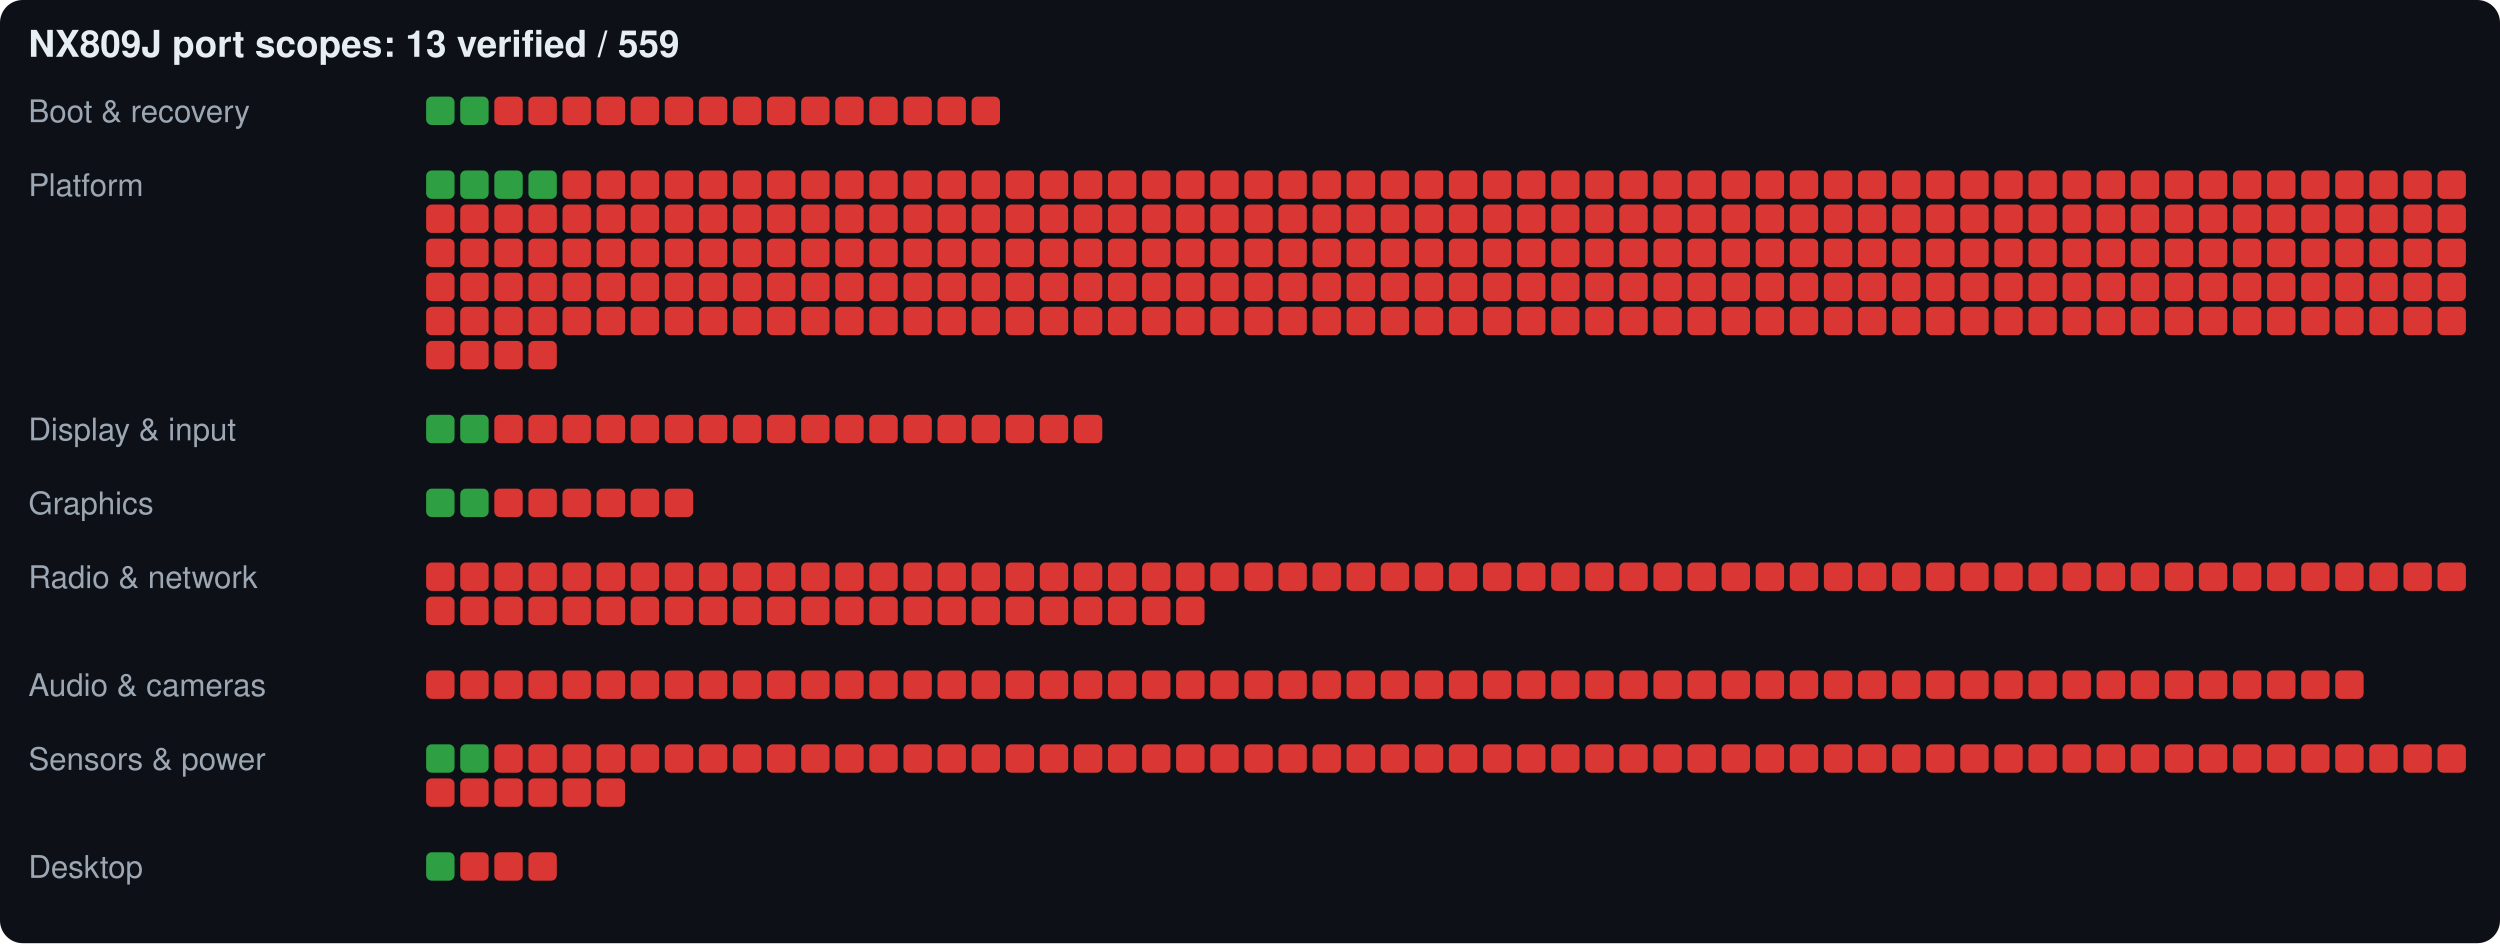
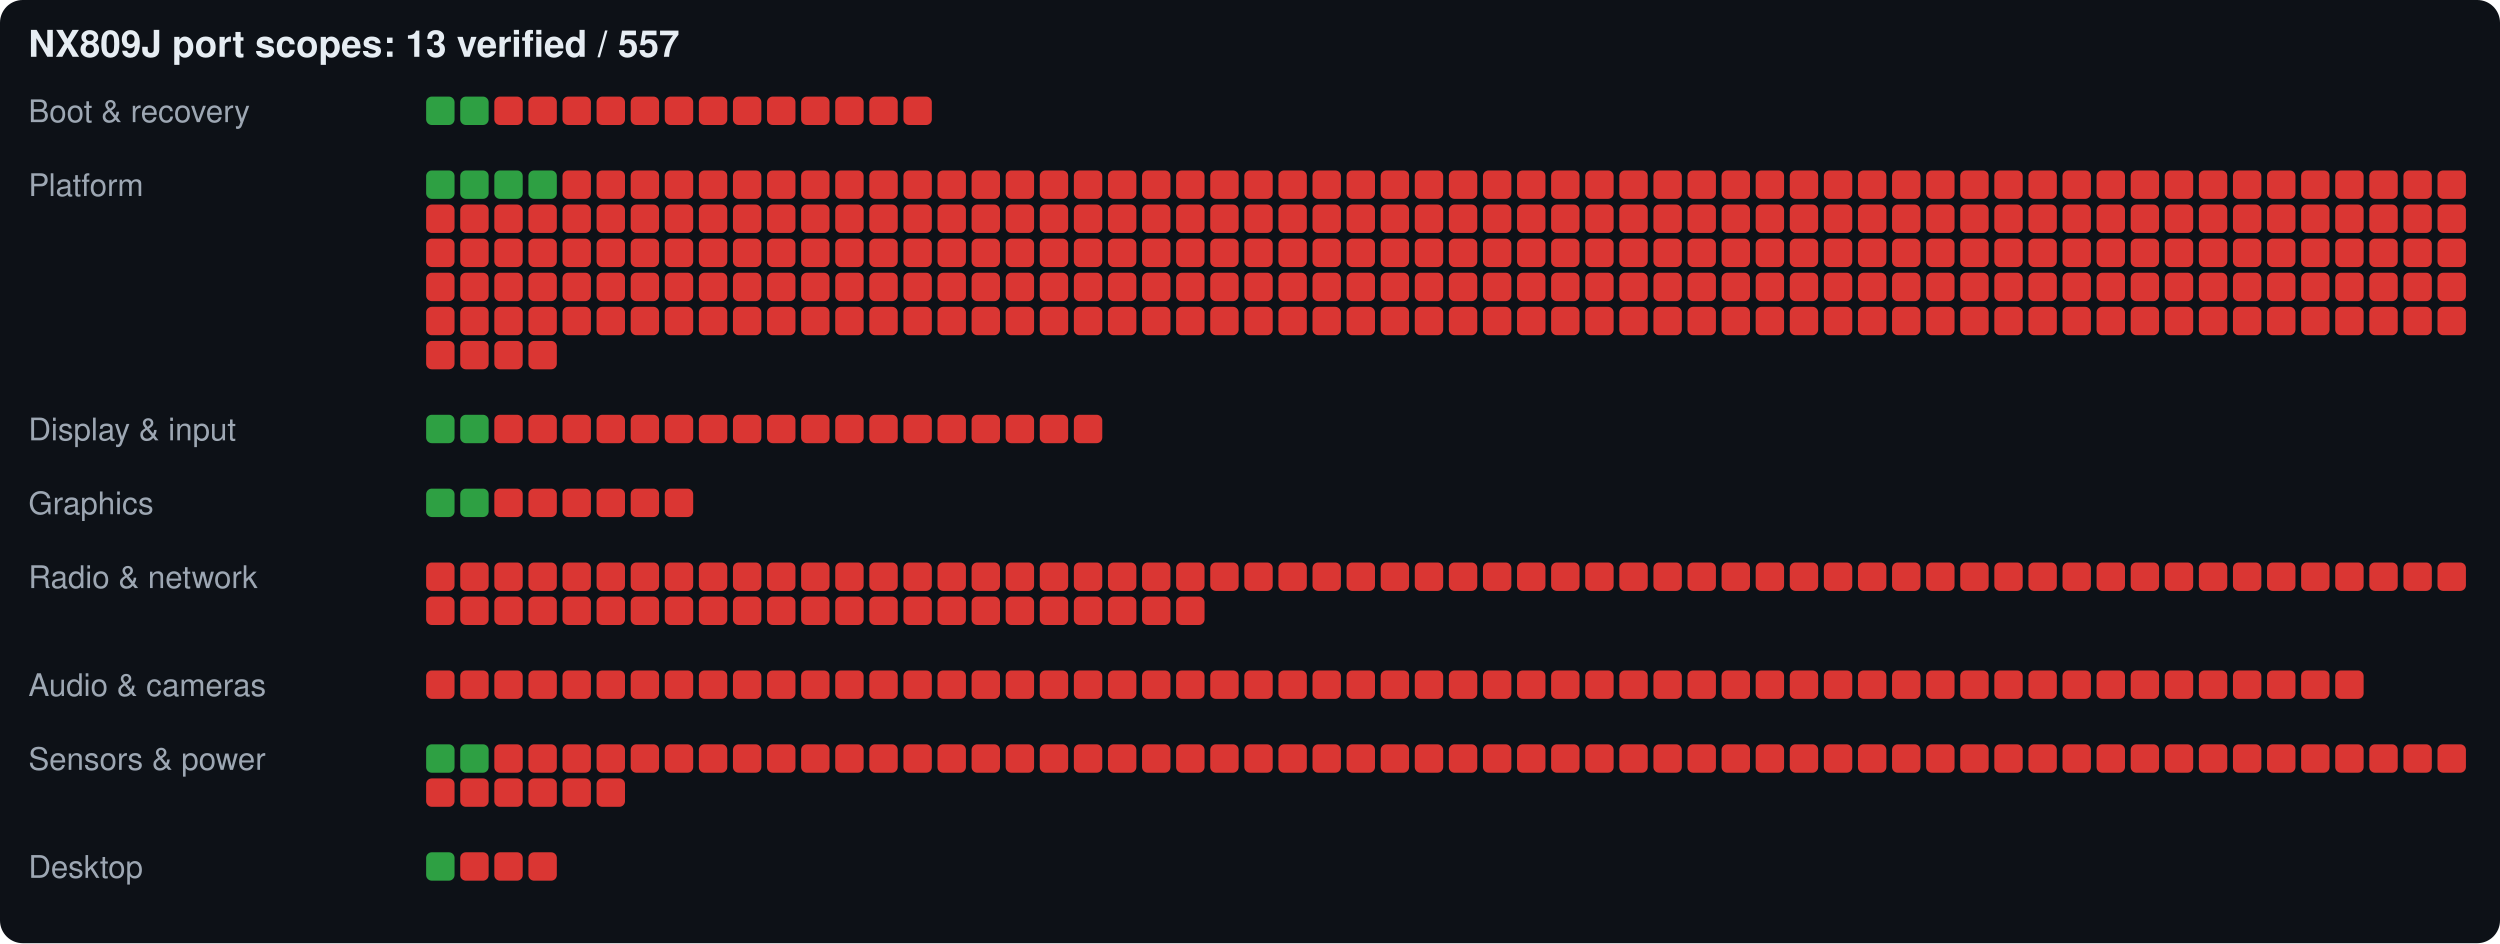
<svg xmlns="http://www.w3.org/2000/svg" width="880" height="332" viewBox="0 0 880 332" font-family="Segoe UI,Helvetica,Arial,sans-serif">
  <rect width="100%" height="100%" rx="8" fill="#0d1117" />
-   <text x="10" y="20" font-size="13" fill="#e6edf3" font-weight="600">NX809J port scopes: 13 verified / 559</text>
+   <text x="10" y="20" font-size="13" fill="#e6edf3" font-weight="600">NX809J port scopes: 13 verified / 557</text>
  <text x="10" y="43" font-size="11" fill="#9da7b3">Boot &amp; recovery</text>
  <rect x="150" y="34" width="10" height="10" rx="2" fill="#2ea043" />
  <rect x="162" y="34" width="10" height="10" rx="2" fill="#2ea043" />
  <rect x="174" y="34" width="10" height="10" rx="2" fill="#da3633" />
  <rect x="186" y="34" width="10" height="10" rx="2" fill="#da3633" />
  <rect x="198" y="34" width="10" height="10" rx="2" fill="#da3633" />
  <rect x="210" y="34" width="10" height="10" rx="2" fill="#da3633" />
  <rect x="222" y="34" width="10" height="10" rx="2" fill="#da3633" />
  <rect x="234" y="34" width="10" height="10" rx="2" fill="#da3633" />
  <rect x="246" y="34" width="10" height="10" rx="2" fill="#da3633" />
  <rect x="258" y="34" width="10" height="10" rx="2" fill="#da3633" />
  <rect x="270" y="34" width="10" height="10" rx="2" fill="#da3633" />
  <rect x="282" y="34" width="10" height="10" rx="2" fill="#da3633" />
  <rect x="294" y="34" width="10" height="10" rx="2" fill="#da3633" />
  <rect x="306" y="34" width="10" height="10" rx="2" fill="#da3633" />
  <rect x="318" y="34" width="10" height="10" rx="2" fill="#da3633" />
-   <rect x="330" y="34" width="10" height="10" rx="2" fill="#da3633" />
-   <rect x="342" y="34" width="10" height="10" rx="2" fill="#da3633" />
  <text x="10" y="69" font-size="11" fill="#9da7b3">Platform</text>
  <rect x="150" y="60" width="10" height="10" rx="2" fill="#2ea043" />
  <rect x="162" y="60" width="10" height="10" rx="2" fill="#2ea043" />
  <rect x="174" y="60" width="10" height="10" rx="2" fill="#2ea043" />
  <rect x="186" y="60" width="10" height="10" rx="2" fill="#2ea043" />
  <rect x="198" y="60" width="10" height="10" rx="2" fill="#da3633" />
  <rect x="210" y="60" width="10" height="10" rx="2" fill="#da3633" />
  <rect x="222" y="60" width="10" height="10" rx="2" fill="#da3633" />
  <rect x="234" y="60" width="10" height="10" rx="2" fill="#da3633" />
  <rect x="246" y="60" width="10" height="10" rx="2" fill="#da3633" />
  <rect x="258" y="60" width="10" height="10" rx="2" fill="#da3633" />
  <rect x="270" y="60" width="10" height="10" rx="2" fill="#da3633" />
  <rect x="282" y="60" width="10" height="10" rx="2" fill="#da3633" />
  <rect x="294" y="60" width="10" height="10" rx="2" fill="#da3633" />
  <rect x="306" y="60" width="10" height="10" rx="2" fill="#da3633" />
  <rect x="318" y="60" width="10" height="10" rx="2" fill="#da3633" />
  <rect x="330" y="60" width="10" height="10" rx="2" fill="#da3633" />
  <rect x="342" y="60" width="10" height="10" rx="2" fill="#da3633" />
  <rect x="354" y="60" width="10" height="10" rx="2" fill="#da3633" />
  <rect x="366" y="60" width="10" height="10" rx="2" fill="#da3633" />
  <rect x="378" y="60" width="10" height="10" rx="2" fill="#da3633" />
  <rect x="390" y="60" width="10" height="10" rx="2" fill="#da3633" />
  <rect x="402" y="60" width="10" height="10" rx="2" fill="#da3633" />
  <rect x="414" y="60" width="10" height="10" rx="2" fill="#da3633" />
  <rect x="426" y="60" width="10" height="10" rx="2" fill="#da3633" />
  <rect x="438" y="60" width="10" height="10" rx="2" fill="#da3633" />
  <rect x="450" y="60" width="10" height="10" rx="2" fill="#da3633" />
  <rect x="462" y="60" width="10" height="10" rx="2" fill="#da3633" />
  <rect x="474" y="60" width="10" height="10" rx="2" fill="#da3633" />
  <rect x="486" y="60" width="10" height="10" rx="2" fill="#da3633" />
  <rect x="498" y="60" width="10" height="10" rx="2" fill="#da3633" />
  <rect x="510" y="60" width="10" height="10" rx="2" fill="#da3633" />
  <rect x="522" y="60" width="10" height="10" rx="2" fill="#da3633" />
  <rect x="534" y="60" width="10" height="10" rx="2" fill="#da3633" />
  <rect x="546" y="60" width="10" height="10" rx="2" fill="#da3633" />
  <rect x="558" y="60" width="10" height="10" rx="2" fill="#da3633" />
  <rect x="570" y="60" width="10" height="10" rx="2" fill="#da3633" />
  <rect x="582" y="60" width="10" height="10" rx="2" fill="#da3633" />
  <rect x="594" y="60" width="10" height="10" rx="2" fill="#da3633" />
  <rect x="606" y="60" width="10" height="10" rx="2" fill="#da3633" />
  <rect x="618" y="60" width="10" height="10" rx="2" fill="#da3633" />
  <rect x="630" y="60" width="10" height="10" rx="2" fill="#da3633" />
  <rect x="642" y="60" width="10" height="10" rx="2" fill="#da3633" />
  <rect x="654" y="60" width="10" height="10" rx="2" fill="#da3633" />
  <rect x="666" y="60" width="10" height="10" rx="2" fill="#da3633" />
  <rect x="678" y="60" width="10" height="10" rx="2" fill="#da3633" />
  <rect x="690" y="60" width="10" height="10" rx="2" fill="#da3633" />
  <rect x="702" y="60" width="10" height="10" rx="2" fill="#da3633" />
  <rect x="714" y="60" width="10" height="10" rx="2" fill="#da3633" />
  <rect x="726" y="60" width="10" height="10" rx="2" fill="#da3633" />
  <rect x="738" y="60" width="10" height="10" rx="2" fill="#da3633" />
  <rect x="750" y="60" width="10" height="10" rx="2" fill="#da3633" />
  <rect x="762" y="60" width="10" height="10" rx="2" fill="#da3633" />
  <rect x="774" y="60" width="10" height="10" rx="2" fill="#da3633" />
  <rect x="786" y="60" width="10" height="10" rx="2" fill="#da3633" />
  <rect x="798" y="60" width="10" height="10" rx="2" fill="#da3633" />
  <rect x="810" y="60" width="10" height="10" rx="2" fill="#da3633" />
  <rect x="822" y="60" width="10" height="10" rx="2" fill="#da3633" />
  <rect x="834" y="60" width="10" height="10" rx="2" fill="#da3633" />
  <rect x="846" y="60" width="10" height="10" rx="2" fill="#da3633" />
  <rect x="858" y="60" width="10" height="10" rx="2" fill="#da3633" />
  <rect x="150" y="72" width="10" height="10" rx="2" fill="#da3633" />
  <rect x="162" y="72" width="10" height="10" rx="2" fill="#da3633" />
  <rect x="174" y="72" width="10" height="10" rx="2" fill="#da3633" />
  <rect x="186" y="72" width="10" height="10" rx="2" fill="#da3633" />
  <rect x="198" y="72" width="10" height="10" rx="2" fill="#da3633" />
  <rect x="210" y="72" width="10" height="10" rx="2" fill="#da3633" />
  <rect x="222" y="72" width="10" height="10" rx="2" fill="#da3633" />
  <rect x="234" y="72" width="10" height="10" rx="2" fill="#da3633" />
  <rect x="246" y="72" width="10" height="10" rx="2" fill="#da3633" />
  <rect x="258" y="72" width="10" height="10" rx="2" fill="#da3633" />
  <rect x="270" y="72" width="10" height="10" rx="2" fill="#da3633" />
  <rect x="282" y="72" width="10" height="10" rx="2" fill="#da3633" />
  <rect x="294" y="72" width="10" height="10" rx="2" fill="#da3633" />
  <rect x="306" y="72" width="10" height="10" rx="2" fill="#da3633" />
  <rect x="318" y="72" width="10" height="10" rx="2" fill="#da3633" />
  <rect x="330" y="72" width="10" height="10" rx="2" fill="#da3633" />
  <rect x="342" y="72" width="10" height="10" rx="2" fill="#da3633" />
  <rect x="354" y="72" width="10" height="10" rx="2" fill="#da3633" />
  <rect x="366" y="72" width="10" height="10" rx="2" fill="#da3633" />
  <rect x="378" y="72" width="10" height="10" rx="2" fill="#da3633" />
  <rect x="390" y="72" width="10" height="10" rx="2" fill="#da3633" />
  <rect x="402" y="72" width="10" height="10" rx="2" fill="#da3633" />
  <rect x="414" y="72" width="10" height="10" rx="2" fill="#da3633" />
  <rect x="426" y="72" width="10" height="10" rx="2" fill="#da3633" />
  <rect x="438" y="72" width="10" height="10" rx="2" fill="#da3633" />
  <rect x="450" y="72" width="10" height="10" rx="2" fill="#da3633" />
  <rect x="462" y="72" width="10" height="10" rx="2" fill="#da3633" />
  <rect x="474" y="72" width="10" height="10" rx="2" fill="#da3633" />
  <rect x="486" y="72" width="10" height="10" rx="2" fill="#da3633" />
  <rect x="498" y="72" width="10" height="10" rx="2" fill="#da3633" />
  <rect x="510" y="72" width="10" height="10" rx="2" fill="#da3633" />
  <rect x="522" y="72" width="10" height="10" rx="2" fill="#da3633" />
  <rect x="534" y="72" width="10" height="10" rx="2" fill="#da3633" />
  <rect x="546" y="72" width="10" height="10" rx="2" fill="#da3633" />
  <rect x="558" y="72" width="10" height="10" rx="2" fill="#da3633" />
  <rect x="570" y="72" width="10" height="10" rx="2" fill="#da3633" />
  <rect x="582" y="72" width="10" height="10" rx="2" fill="#da3633" />
  <rect x="594" y="72" width="10" height="10" rx="2" fill="#da3633" />
  <rect x="606" y="72" width="10" height="10" rx="2" fill="#da3633" />
  <rect x="618" y="72" width="10" height="10" rx="2" fill="#da3633" />
  <rect x="630" y="72" width="10" height="10" rx="2" fill="#da3633" />
  <rect x="642" y="72" width="10" height="10" rx="2" fill="#da3633" />
  <rect x="654" y="72" width="10" height="10" rx="2" fill="#da3633" />
  <rect x="666" y="72" width="10" height="10" rx="2" fill="#da3633" />
  <rect x="678" y="72" width="10" height="10" rx="2" fill="#da3633" />
  <rect x="690" y="72" width="10" height="10" rx="2" fill="#da3633" />
  <rect x="702" y="72" width="10" height="10" rx="2" fill="#da3633" />
  <rect x="714" y="72" width="10" height="10" rx="2" fill="#da3633" />
  <rect x="726" y="72" width="10" height="10" rx="2" fill="#da3633" />
  <rect x="738" y="72" width="10" height="10" rx="2" fill="#da3633" />
  <rect x="750" y="72" width="10" height="10" rx="2" fill="#da3633" />
  <rect x="762" y="72" width="10" height="10" rx="2" fill="#da3633" />
  <rect x="774" y="72" width="10" height="10" rx="2" fill="#da3633" />
  <rect x="786" y="72" width="10" height="10" rx="2" fill="#da3633" />
  <rect x="798" y="72" width="10" height="10" rx="2" fill="#da3633" />
  <rect x="810" y="72" width="10" height="10" rx="2" fill="#da3633" />
  <rect x="822" y="72" width="10" height="10" rx="2" fill="#da3633" />
  <rect x="834" y="72" width="10" height="10" rx="2" fill="#da3633" />
  <rect x="846" y="72" width="10" height="10" rx="2" fill="#da3633" />
  <rect x="858" y="72" width="10" height="10" rx="2" fill="#da3633" />
  <rect x="150" y="84" width="10" height="10" rx="2" fill="#da3633" />
  <rect x="162" y="84" width="10" height="10" rx="2" fill="#da3633" />
  <rect x="174" y="84" width="10" height="10" rx="2" fill="#da3633" />
  <rect x="186" y="84" width="10" height="10" rx="2" fill="#da3633" />
  <rect x="198" y="84" width="10" height="10" rx="2" fill="#da3633" />
  <rect x="210" y="84" width="10" height="10" rx="2" fill="#da3633" />
  <rect x="222" y="84" width="10" height="10" rx="2" fill="#da3633" />
  <rect x="234" y="84" width="10" height="10" rx="2" fill="#da3633" />
  <rect x="246" y="84" width="10" height="10" rx="2" fill="#da3633" />
  <rect x="258" y="84" width="10" height="10" rx="2" fill="#da3633" />
  <rect x="270" y="84" width="10" height="10" rx="2" fill="#da3633" />
  <rect x="282" y="84" width="10" height="10" rx="2" fill="#da3633" />
  <rect x="294" y="84" width="10" height="10" rx="2" fill="#da3633" />
  <rect x="306" y="84" width="10" height="10" rx="2" fill="#da3633" />
  <rect x="318" y="84" width="10" height="10" rx="2" fill="#da3633" />
  <rect x="330" y="84" width="10" height="10" rx="2" fill="#da3633" />
  <rect x="342" y="84" width="10" height="10" rx="2" fill="#da3633" />
  <rect x="354" y="84" width="10" height="10" rx="2" fill="#da3633" />
  <rect x="366" y="84" width="10" height="10" rx="2" fill="#da3633" />
  <rect x="378" y="84" width="10" height="10" rx="2" fill="#da3633" />
  <rect x="390" y="84" width="10" height="10" rx="2" fill="#da3633" />
  <rect x="402" y="84" width="10" height="10" rx="2" fill="#da3633" />
  <rect x="414" y="84" width="10" height="10" rx="2" fill="#da3633" />
  <rect x="426" y="84" width="10" height="10" rx="2" fill="#da3633" />
  <rect x="438" y="84" width="10" height="10" rx="2" fill="#da3633" />
  <rect x="450" y="84" width="10" height="10" rx="2" fill="#da3633" />
  <rect x="462" y="84" width="10" height="10" rx="2" fill="#da3633" />
  <rect x="474" y="84" width="10" height="10" rx="2" fill="#da3633" />
  <rect x="486" y="84" width="10" height="10" rx="2" fill="#da3633" />
  <rect x="498" y="84" width="10" height="10" rx="2" fill="#da3633" />
  <rect x="510" y="84" width="10" height="10" rx="2" fill="#da3633" />
  <rect x="522" y="84" width="10" height="10" rx="2" fill="#da3633" />
  <rect x="534" y="84" width="10" height="10" rx="2" fill="#da3633" />
  <rect x="546" y="84" width="10" height="10" rx="2" fill="#da3633" />
  <rect x="558" y="84" width="10" height="10" rx="2" fill="#da3633" />
  <rect x="570" y="84" width="10" height="10" rx="2" fill="#da3633" />
  <rect x="582" y="84" width="10" height="10" rx="2" fill="#da3633" />
  <rect x="594" y="84" width="10" height="10" rx="2" fill="#da3633" />
  <rect x="606" y="84" width="10" height="10" rx="2" fill="#da3633" />
  <rect x="618" y="84" width="10" height="10" rx="2" fill="#da3633" />
  <rect x="630" y="84" width="10" height="10" rx="2" fill="#da3633" />
  <rect x="642" y="84" width="10" height="10" rx="2" fill="#da3633" />
  <rect x="654" y="84" width="10" height="10" rx="2" fill="#da3633" />
  <rect x="666" y="84" width="10" height="10" rx="2" fill="#da3633" />
  <rect x="678" y="84" width="10" height="10" rx="2" fill="#da3633" />
  <rect x="690" y="84" width="10" height="10" rx="2" fill="#da3633" />
  <rect x="702" y="84" width="10" height="10" rx="2" fill="#da3633" />
  <rect x="714" y="84" width="10" height="10" rx="2" fill="#da3633" />
  <rect x="726" y="84" width="10" height="10" rx="2" fill="#da3633" />
  <rect x="738" y="84" width="10" height="10" rx="2" fill="#da3633" />
  <rect x="750" y="84" width="10" height="10" rx="2" fill="#da3633" />
  <rect x="762" y="84" width="10" height="10" rx="2" fill="#da3633" />
  <rect x="774" y="84" width="10" height="10" rx="2" fill="#da3633" />
  <rect x="786" y="84" width="10" height="10" rx="2" fill="#da3633" />
  <rect x="798" y="84" width="10" height="10" rx="2" fill="#da3633" />
  <rect x="810" y="84" width="10" height="10" rx="2" fill="#da3633" />
  <rect x="822" y="84" width="10" height="10" rx="2" fill="#da3633" />
  <rect x="834" y="84" width="10" height="10" rx="2" fill="#da3633" />
  <rect x="846" y="84" width="10" height="10" rx="2" fill="#da3633" />
  <rect x="858" y="84" width="10" height="10" rx="2" fill="#da3633" />
  <rect x="150" y="96" width="10" height="10" rx="2" fill="#da3633" />
  <rect x="162" y="96" width="10" height="10" rx="2" fill="#da3633" />
  <rect x="174" y="96" width="10" height="10" rx="2" fill="#da3633" />
  <rect x="186" y="96" width="10" height="10" rx="2" fill="#da3633" />
  <rect x="198" y="96" width="10" height="10" rx="2" fill="#da3633" />
  <rect x="210" y="96" width="10" height="10" rx="2" fill="#da3633" />
  <rect x="222" y="96" width="10" height="10" rx="2" fill="#da3633" />
  <rect x="234" y="96" width="10" height="10" rx="2" fill="#da3633" />
  <rect x="246" y="96" width="10" height="10" rx="2" fill="#da3633" />
  <rect x="258" y="96" width="10" height="10" rx="2" fill="#da3633" />
  <rect x="270" y="96" width="10" height="10" rx="2" fill="#da3633" />
  <rect x="282" y="96" width="10" height="10" rx="2" fill="#da3633" />
  <rect x="294" y="96" width="10" height="10" rx="2" fill="#da3633" />
  <rect x="306" y="96" width="10" height="10" rx="2" fill="#da3633" />
  <rect x="318" y="96" width="10" height="10" rx="2" fill="#da3633" />
  <rect x="330" y="96" width="10" height="10" rx="2" fill="#da3633" />
  <rect x="342" y="96" width="10" height="10" rx="2" fill="#da3633" />
  <rect x="354" y="96" width="10" height="10" rx="2" fill="#da3633" />
  <rect x="366" y="96" width="10" height="10" rx="2" fill="#da3633" />
  <rect x="378" y="96" width="10" height="10" rx="2" fill="#da3633" />
  <rect x="390" y="96" width="10" height="10" rx="2" fill="#da3633" />
  <rect x="402" y="96" width="10" height="10" rx="2" fill="#da3633" />
  <rect x="414" y="96" width="10" height="10" rx="2" fill="#da3633" />
  <rect x="426" y="96" width="10" height="10" rx="2" fill="#da3633" />
  <rect x="438" y="96" width="10" height="10" rx="2" fill="#da3633" />
  <rect x="450" y="96" width="10" height="10" rx="2" fill="#da3633" />
  <rect x="462" y="96" width="10" height="10" rx="2" fill="#da3633" />
  <rect x="474" y="96" width="10" height="10" rx="2" fill="#da3633" />
  <rect x="486" y="96" width="10" height="10" rx="2" fill="#da3633" />
  <rect x="498" y="96" width="10" height="10" rx="2" fill="#da3633" />
  <rect x="510" y="96" width="10" height="10" rx="2" fill="#da3633" />
  <rect x="522" y="96" width="10" height="10" rx="2" fill="#da3633" />
  <rect x="534" y="96" width="10" height="10" rx="2" fill="#da3633" />
  <rect x="546" y="96" width="10" height="10" rx="2" fill="#da3633" />
  <rect x="558" y="96" width="10" height="10" rx="2" fill="#da3633" />
  <rect x="570" y="96" width="10" height="10" rx="2" fill="#da3633" />
  <rect x="582" y="96" width="10" height="10" rx="2" fill="#da3633" />
  <rect x="594" y="96" width="10" height="10" rx="2" fill="#da3633" />
  <rect x="606" y="96" width="10" height="10" rx="2" fill="#da3633" />
  <rect x="618" y="96" width="10" height="10" rx="2" fill="#da3633" />
  <rect x="630" y="96" width="10" height="10" rx="2" fill="#da3633" />
  <rect x="642" y="96" width="10" height="10" rx="2" fill="#da3633" />
  <rect x="654" y="96" width="10" height="10" rx="2" fill="#da3633" />
  <rect x="666" y="96" width="10" height="10" rx="2" fill="#da3633" />
  <rect x="678" y="96" width="10" height="10" rx="2" fill="#da3633" />
  <rect x="690" y="96" width="10" height="10" rx="2" fill="#da3633" />
  <rect x="702" y="96" width="10" height="10" rx="2" fill="#da3633" />
  <rect x="714" y="96" width="10" height="10" rx="2" fill="#da3633" />
  <rect x="726" y="96" width="10" height="10" rx="2" fill="#da3633" />
  <rect x="738" y="96" width="10" height="10" rx="2" fill="#da3633" />
  <rect x="750" y="96" width="10" height="10" rx="2" fill="#da3633" />
  <rect x="762" y="96" width="10" height="10" rx="2" fill="#da3633" />
  <rect x="774" y="96" width="10" height="10" rx="2" fill="#da3633" />
  <rect x="786" y="96" width="10" height="10" rx="2" fill="#da3633" />
  <rect x="798" y="96" width="10" height="10" rx="2" fill="#da3633" />
  <rect x="810" y="96" width="10" height="10" rx="2" fill="#da3633" />
  <rect x="822" y="96" width="10" height="10" rx="2" fill="#da3633" />
  <rect x="834" y="96" width="10" height="10" rx="2" fill="#da3633" />
  <rect x="846" y="96" width="10" height="10" rx="2" fill="#da3633" />
  <rect x="858" y="96" width="10" height="10" rx="2" fill="#da3633" />
  <rect x="150" y="108" width="10" height="10" rx="2" fill="#da3633" />
  <rect x="162" y="108" width="10" height="10" rx="2" fill="#da3633" />
  <rect x="174" y="108" width="10" height="10" rx="2" fill="#da3633" />
  <rect x="186" y="108" width="10" height="10" rx="2" fill="#da3633" />
  <rect x="198" y="108" width="10" height="10" rx="2" fill="#da3633" />
  <rect x="210" y="108" width="10" height="10" rx="2" fill="#da3633" />
  <rect x="222" y="108" width="10" height="10" rx="2" fill="#da3633" />
  <rect x="234" y="108" width="10" height="10" rx="2" fill="#da3633" />
  <rect x="246" y="108" width="10" height="10" rx="2" fill="#da3633" />
  <rect x="258" y="108" width="10" height="10" rx="2" fill="#da3633" />
  <rect x="270" y="108" width="10" height="10" rx="2" fill="#da3633" />
  <rect x="282" y="108" width="10" height="10" rx="2" fill="#da3633" />
  <rect x="294" y="108" width="10" height="10" rx="2" fill="#da3633" />
  <rect x="306" y="108" width="10" height="10" rx="2" fill="#da3633" />
  <rect x="318" y="108" width="10" height="10" rx="2" fill="#da3633" />
  <rect x="330" y="108" width="10" height="10" rx="2" fill="#da3633" />
  <rect x="342" y="108" width="10" height="10" rx="2" fill="#da3633" />
  <rect x="354" y="108" width="10" height="10" rx="2" fill="#da3633" />
  <rect x="366" y="108" width="10" height="10" rx="2" fill="#da3633" />
  <rect x="378" y="108" width="10" height="10" rx="2" fill="#da3633" />
  <rect x="390" y="108" width="10" height="10" rx="2" fill="#da3633" />
  <rect x="402" y="108" width="10" height="10" rx="2" fill="#da3633" />
  <rect x="414" y="108" width="10" height="10" rx="2" fill="#da3633" />
  <rect x="426" y="108" width="10" height="10" rx="2" fill="#da3633" />
  <rect x="438" y="108" width="10" height="10" rx="2" fill="#da3633" />
  <rect x="450" y="108" width="10" height="10" rx="2" fill="#da3633" />
  <rect x="462" y="108" width="10" height="10" rx="2" fill="#da3633" />
  <rect x="474" y="108" width="10" height="10" rx="2" fill="#da3633" />
  <rect x="486" y="108" width="10" height="10" rx="2" fill="#da3633" />
  <rect x="498" y="108" width="10" height="10" rx="2" fill="#da3633" />
  <rect x="510" y="108" width="10" height="10" rx="2" fill="#da3633" />
  <rect x="522" y="108" width="10" height="10" rx="2" fill="#da3633" />
  <rect x="534" y="108" width="10" height="10" rx="2" fill="#da3633" />
  <rect x="546" y="108" width="10" height="10" rx="2" fill="#da3633" />
  <rect x="558" y="108" width="10" height="10" rx="2" fill="#da3633" />
  <rect x="570" y="108" width="10" height="10" rx="2" fill="#da3633" />
  <rect x="582" y="108" width="10" height="10" rx="2" fill="#da3633" />
  <rect x="594" y="108" width="10" height="10" rx="2" fill="#da3633" />
  <rect x="606" y="108" width="10" height="10" rx="2" fill="#da3633" />
  <rect x="618" y="108" width="10" height="10" rx="2" fill="#da3633" />
  <rect x="630" y="108" width="10" height="10" rx="2" fill="#da3633" />
  <rect x="642" y="108" width="10" height="10" rx="2" fill="#da3633" />
  <rect x="654" y="108" width="10" height="10" rx="2" fill="#da3633" />
  <rect x="666" y="108" width="10" height="10" rx="2" fill="#da3633" />
  <rect x="678" y="108" width="10" height="10" rx="2" fill="#da3633" />
  <rect x="690" y="108" width="10" height="10" rx="2" fill="#da3633" />
  <rect x="702" y="108" width="10" height="10" rx="2" fill="#da3633" />
  <rect x="714" y="108" width="10" height="10" rx="2" fill="#da3633" />
  <rect x="726" y="108" width="10" height="10" rx="2" fill="#da3633" />
  <rect x="738" y="108" width="10" height="10" rx="2" fill="#da3633" />
  <rect x="750" y="108" width="10" height="10" rx="2" fill="#da3633" />
  <rect x="762" y="108" width="10" height="10" rx="2" fill="#da3633" />
  <rect x="774" y="108" width="10" height="10" rx="2" fill="#da3633" />
  <rect x="786" y="108" width="10" height="10" rx="2" fill="#da3633" />
  <rect x="798" y="108" width="10" height="10" rx="2" fill="#da3633" />
  <rect x="810" y="108" width="10" height="10" rx="2" fill="#da3633" />
  <rect x="822" y="108" width="10" height="10" rx="2" fill="#da3633" />
  <rect x="834" y="108" width="10" height="10" rx="2" fill="#da3633" />
  <rect x="846" y="108" width="10" height="10" rx="2" fill="#da3633" />
  <rect x="858" y="108" width="10" height="10" rx="2" fill="#da3633" />
  <rect x="150" y="120" width="10" height="10" rx="2" fill="#da3633" />
  <rect x="162" y="120" width="10" height="10" rx="2" fill="#da3633" />
  <rect x="174" y="120" width="10" height="10" rx="2" fill="#da3633" />
  <rect x="186" y="120" width="10" height="10" rx="2" fill="#da3633" />
  <text x="10" y="155" font-size="11" fill="#9da7b3">Display &amp; input</text>
  <rect x="150" y="146" width="10" height="10" rx="2" fill="#2ea043" />
  <rect x="162" y="146" width="10" height="10" rx="2" fill="#2ea043" />
  <rect x="174" y="146" width="10" height="10" rx="2" fill="#da3633" />
  <rect x="186" y="146" width="10" height="10" rx="2" fill="#da3633" />
  <rect x="198" y="146" width="10" height="10" rx="2" fill="#da3633" />
  <rect x="210" y="146" width="10" height="10" rx="2" fill="#da3633" />
  <rect x="222" y="146" width="10" height="10" rx="2" fill="#da3633" />
  <rect x="234" y="146" width="10" height="10" rx="2" fill="#da3633" />
  <rect x="246" y="146" width="10" height="10" rx="2" fill="#da3633" />
  <rect x="258" y="146" width="10" height="10" rx="2" fill="#da3633" />
  <rect x="270" y="146" width="10" height="10" rx="2" fill="#da3633" />
  <rect x="282" y="146" width="10" height="10" rx="2" fill="#da3633" />
  <rect x="294" y="146" width="10" height="10" rx="2" fill="#da3633" />
  <rect x="306" y="146" width="10" height="10" rx="2" fill="#da3633" />
  <rect x="318" y="146" width="10" height="10" rx="2" fill="#da3633" />
  <rect x="330" y="146" width="10" height="10" rx="2" fill="#da3633" />
  <rect x="342" y="146" width="10" height="10" rx="2" fill="#da3633" />
  <rect x="354" y="146" width="10" height="10" rx="2" fill="#da3633" />
  <rect x="366" y="146" width="10" height="10" rx="2" fill="#da3633" />
  <rect x="378" y="146" width="10" height="10" rx="2" fill="#da3633" />
  <text x="10" y="181" font-size="11" fill="#9da7b3">Graphics</text>
  <rect x="150" y="172" width="10" height="10" rx="2" fill="#2ea043" />
  <rect x="162" y="172" width="10" height="10" rx="2" fill="#2ea043" />
  <rect x="174" y="172" width="10" height="10" rx="2" fill="#da3633" />
  <rect x="186" y="172" width="10" height="10" rx="2" fill="#da3633" />
  <rect x="198" y="172" width="10" height="10" rx="2" fill="#da3633" />
  <rect x="210" y="172" width="10" height="10" rx="2" fill="#da3633" />
  <rect x="222" y="172" width="10" height="10" rx="2" fill="#da3633" />
  <rect x="234" y="172" width="10" height="10" rx="2" fill="#da3633" />
  <text x="10" y="207" font-size="11" fill="#9da7b3">Radio &amp; network</text>
  <rect x="150" y="198" width="10" height="10" rx="2" fill="#da3633" />
  <rect x="162" y="198" width="10" height="10" rx="2" fill="#da3633" />
  <rect x="174" y="198" width="10" height="10" rx="2" fill="#da3633" />
  <rect x="186" y="198" width="10" height="10" rx="2" fill="#da3633" />
  <rect x="198" y="198" width="10" height="10" rx="2" fill="#da3633" />
  <rect x="210" y="198" width="10" height="10" rx="2" fill="#da3633" />
  <rect x="222" y="198" width="10" height="10" rx="2" fill="#da3633" />
  <rect x="234" y="198" width="10" height="10" rx="2" fill="#da3633" />
  <rect x="246" y="198" width="10" height="10" rx="2" fill="#da3633" />
  <rect x="258" y="198" width="10" height="10" rx="2" fill="#da3633" />
  <rect x="270" y="198" width="10" height="10" rx="2" fill="#da3633" />
  <rect x="282" y="198" width="10" height="10" rx="2" fill="#da3633" />
  <rect x="294" y="198" width="10" height="10" rx="2" fill="#da3633" />
  <rect x="306" y="198" width="10" height="10" rx="2" fill="#da3633" />
  <rect x="318" y="198" width="10" height="10" rx="2" fill="#da3633" />
  <rect x="330" y="198" width="10" height="10" rx="2" fill="#da3633" />
  <rect x="342" y="198" width="10" height="10" rx="2" fill="#da3633" />
  <rect x="354" y="198" width="10" height="10" rx="2" fill="#da3633" />
  <rect x="366" y="198" width="10" height="10" rx="2" fill="#da3633" />
  <rect x="378" y="198" width="10" height="10" rx="2" fill="#da3633" />
  <rect x="390" y="198" width="10" height="10" rx="2" fill="#da3633" />
  <rect x="402" y="198" width="10" height="10" rx="2" fill="#da3633" />
  <rect x="414" y="198" width="10" height="10" rx="2" fill="#da3633" />
  <rect x="426" y="198" width="10" height="10" rx="2" fill="#da3633" />
  <rect x="438" y="198" width="10" height="10" rx="2" fill="#da3633" />
  <rect x="450" y="198" width="10" height="10" rx="2" fill="#da3633" />
  <rect x="462" y="198" width="10" height="10" rx="2" fill="#da3633" />
  <rect x="474" y="198" width="10" height="10" rx="2" fill="#da3633" />
  <rect x="486" y="198" width="10" height="10" rx="2" fill="#da3633" />
  <rect x="498" y="198" width="10" height="10" rx="2" fill="#da3633" />
  <rect x="510" y="198" width="10" height="10" rx="2" fill="#da3633" />
  <rect x="522" y="198" width="10" height="10" rx="2" fill="#da3633" />
  <rect x="534" y="198" width="10" height="10" rx="2" fill="#da3633" />
  <rect x="546" y="198" width="10" height="10" rx="2" fill="#da3633" />
  <rect x="558" y="198" width="10" height="10" rx="2" fill="#da3633" />
  <rect x="570" y="198" width="10" height="10" rx="2" fill="#da3633" />
  <rect x="582" y="198" width="10" height="10" rx="2" fill="#da3633" />
  <rect x="594" y="198" width="10" height="10" rx="2" fill="#da3633" />
  <rect x="606" y="198" width="10" height="10" rx="2" fill="#da3633" />
  <rect x="618" y="198" width="10" height="10" rx="2" fill="#da3633" />
  <rect x="630" y="198" width="10" height="10" rx="2" fill="#da3633" />
  <rect x="642" y="198" width="10" height="10" rx="2" fill="#da3633" />
  <rect x="654" y="198" width="10" height="10" rx="2" fill="#da3633" />
  <rect x="666" y="198" width="10" height="10" rx="2" fill="#da3633" />
  <rect x="678" y="198" width="10" height="10" rx="2" fill="#da3633" />
  <rect x="690" y="198" width="10" height="10" rx="2" fill="#da3633" />
  <rect x="702" y="198" width="10" height="10" rx="2" fill="#da3633" />
  <rect x="714" y="198" width="10" height="10" rx="2" fill="#da3633" />
  <rect x="726" y="198" width="10" height="10" rx="2" fill="#da3633" />
  <rect x="738" y="198" width="10" height="10" rx="2" fill="#da3633" />
  <rect x="750" y="198" width="10" height="10" rx="2" fill="#da3633" />
  <rect x="762" y="198" width="10" height="10" rx="2" fill="#da3633" />
  <rect x="774" y="198" width="10" height="10" rx="2" fill="#da3633" />
  <rect x="786" y="198" width="10" height="10" rx="2" fill="#da3633" />
  <rect x="798" y="198" width="10" height="10" rx="2" fill="#da3633" />
  <rect x="810" y="198" width="10" height="10" rx="2" fill="#da3633" />
  <rect x="822" y="198" width="10" height="10" rx="2" fill="#da3633" />
  <rect x="834" y="198" width="10" height="10" rx="2" fill="#da3633" />
  <rect x="846" y="198" width="10" height="10" rx="2" fill="#da3633" />
  <rect x="858" y="198" width="10" height="10" rx="2" fill="#da3633" />
  <rect x="150" y="210" width="10" height="10" rx="2" fill="#da3633" />
  <rect x="162" y="210" width="10" height="10" rx="2" fill="#da3633" />
  <rect x="174" y="210" width="10" height="10" rx="2" fill="#da3633" />
  <rect x="186" y="210" width="10" height="10" rx="2" fill="#da3633" />
  <rect x="198" y="210" width="10" height="10" rx="2" fill="#da3633" />
  <rect x="210" y="210" width="10" height="10" rx="2" fill="#da3633" />
  <rect x="222" y="210" width="10" height="10" rx="2" fill="#da3633" />
  <rect x="234" y="210" width="10" height="10" rx="2" fill="#da3633" />
  <rect x="246" y="210" width="10" height="10" rx="2" fill="#da3633" />
  <rect x="258" y="210" width="10" height="10" rx="2" fill="#da3633" />
  <rect x="270" y="210" width="10" height="10" rx="2" fill="#da3633" />
  <rect x="282" y="210" width="10" height="10" rx="2" fill="#da3633" />
  <rect x="294" y="210" width="10" height="10" rx="2" fill="#da3633" />
  <rect x="306" y="210" width="10" height="10" rx="2" fill="#da3633" />
  <rect x="318" y="210" width="10" height="10" rx="2" fill="#da3633" />
  <rect x="330" y="210" width="10" height="10" rx="2" fill="#da3633" />
  <rect x="342" y="210" width="10" height="10" rx="2" fill="#da3633" />
  <rect x="354" y="210" width="10" height="10" rx="2" fill="#da3633" />
  <rect x="366" y="210" width="10" height="10" rx="2" fill="#da3633" />
  <rect x="378" y="210" width="10" height="10" rx="2" fill="#da3633" />
  <rect x="390" y="210" width="10" height="10" rx="2" fill="#da3633" />
  <rect x="402" y="210" width="10" height="10" rx="2" fill="#da3633" />
  <rect x="414" y="210" width="10" height="10" rx="2" fill="#da3633" />
  <text x="10" y="245" font-size="11" fill="#9da7b3">Audio &amp; cameras</text>
  <rect x="150" y="236" width="10" height="10" rx="2" fill="#da3633" />
  <rect x="162" y="236" width="10" height="10" rx="2" fill="#da3633" />
  <rect x="174" y="236" width="10" height="10" rx="2" fill="#da3633" />
  <rect x="186" y="236" width="10" height="10" rx="2" fill="#da3633" />
  <rect x="198" y="236" width="10" height="10" rx="2" fill="#da3633" />
  <rect x="210" y="236" width="10" height="10" rx="2" fill="#da3633" />
  <rect x="222" y="236" width="10" height="10" rx="2" fill="#da3633" />
  <rect x="234" y="236" width="10" height="10" rx="2" fill="#da3633" />
  <rect x="246" y="236" width="10" height="10" rx="2" fill="#da3633" />
  <rect x="258" y="236" width="10" height="10" rx="2" fill="#da3633" />
  <rect x="270" y="236" width="10" height="10" rx="2" fill="#da3633" />
  <rect x="282" y="236" width="10" height="10" rx="2" fill="#da3633" />
  <rect x="294" y="236" width="10" height="10" rx="2" fill="#da3633" />
  <rect x="306" y="236" width="10" height="10" rx="2" fill="#da3633" />
  <rect x="318" y="236" width="10" height="10" rx="2" fill="#da3633" />
  <rect x="330" y="236" width="10" height="10" rx="2" fill="#da3633" />
  <rect x="342" y="236" width="10" height="10" rx="2" fill="#da3633" />
  <rect x="354" y="236" width="10" height="10" rx="2" fill="#da3633" />
  <rect x="366" y="236" width="10" height="10" rx="2" fill="#da3633" />
  <rect x="378" y="236" width="10" height="10" rx="2" fill="#da3633" />
  <rect x="390" y="236" width="10" height="10" rx="2" fill="#da3633" />
  <rect x="402" y="236" width="10" height="10" rx="2" fill="#da3633" />
  <rect x="414" y="236" width="10" height="10" rx="2" fill="#da3633" />
  <rect x="426" y="236" width="10" height="10" rx="2" fill="#da3633" />
  <rect x="438" y="236" width="10" height="10" rx="2" fill="#da3633" />
  <rect x="450" y="236" width="10" height="10" rx="2" fill="#da3633" />
  <rect x="462" y="236" width="10" height="10" rx="2" fill="#da3633" />
  <rect x="474" y="236" width="10" height="10" rx="2" fill="#da3633" />
  <rect x="486" y="236" width="10" height="10" rx="2" fill="#da3633" />
  <rect x="498" y="236" width="10" height="10" rx="2" fill="#da3633" />
  <rect x="510" y="236" width="10" height="10" rx="2" fill="#da3633" />
  <rect x="522" y="236" width="10" height="10" rx="2" fill="#da3633" />
  <rect x="534" y="236" width="10" height="10" rx="2" fill="#da3633" />
  <rect x="546" y="236" width="10" height="10" rx="2" fill="#da3633" />
  <rect x="558" y="236" width="10" height="10" rx="2" fill="#da3633" />
  <rect x="570" y="236" width="10" height="10" rx="2" fill="#da3633" />
  <rect x="582" y="236" width="10" height="10" rx="2" fill="#da3633" />
  <rect x="594" y="236" width="10" height="10" rx="2" fill="#da3633" />
  <rect x="606" y="236" width="10" height="10" rx="2" fill="#da3633" />
  <rect x="618" y="236" width="10" height="10" rx="2" fill="#da3633" />
  <rect x="630" y="236" width="10" height="10" rx="2" fill="#da3633" />
  <rect x="642" y="236" width="10" height="10" rx="2" fill="#da3633" />
  <rect x="654" y="236" width="10" height="10" rx="2" fill="#da3633" />
  <rect x="666" y="236" width="10" height="10" rx="2" fill="#da3633" />
  <rect x="678" y="236" width="10" height="10" rx="2" fill="#da3633" />
  <rect x="690" y="236" width="10" height="10" rx="2" fill="#da3633" />
  <rect x="702" y="236" width="10" height="10" rx="2" fill="#da3633" />
  <rect x="714" y="236" width="10" height="10" rx="2" fill="#da3633" />
  <rect x="726" y="236" width="10" height="10" rx="2" fill="#da3633" />
  <rect x="738" y="236" width="10" height="10" rx="2" fill="#da3633" />
  <rect x="750" y="236" width="10" height="10" rx="2" fill="#da3633" />
  <rect x="762" y="236" width="10" height="10" rx="2" fill="#da3633" />
  <rect x="774" y="236" width="10" height="10" rx="2" fill="#da3633" />
  <rect x="786" y="236" width="10" height="10" rx="2" fill="#da3633" />
  <rect x="798" y="236" width="10" height="10" rx="2" fill="#da3633" />
  <rect x="810" y="236" width="10" height="10" rx="2" fill="#da3633" />
  <rect x="822" y="236" width="10" height="10" rx="2" fill="#da3633" />
  <text x="10" y="271" font-size="11" fill="#9da7b3">Sensors &amp; power</text>
  <rect x="150" y="262" width="10" height="10" rx="2" fill="#2ea043" />
  <rect x="162" y="262" width="10" height="10" rx="2" fill="#2ea043" />
  <rect x="174" y="262" width="10" height="10" rx="2" fill="#da3633" />
  <rect x="186" y="262" width="10" height="10" rx="2" fill="#da3633" />
  <rect x="198" y="262" width="10" height="10" rx="2" fill="#da3633" />
  <rect x="210" y="262" width="10" height="10" rx="2" fill="#da3633" />
  <rect x="222" y="262" width="10" height="10" rx="2" fill="#da3633" />
  <rect x="234" y="262" width="10" height="10" rx="2" fill="#da3633" />
  <rect x="246" y="262" width="10" height="10" rx="2" fill="#da3633" />
  <rect x="258" y="262" width="10" height="10" rx="2" fill="#da3633" />
  <rect x="270" y="262" width="10" height="10" rx="2" fill="#da3633" />
  <rect x="282" y="262" width="10" height="10" rx="2" fill="#da3633" />
  <rect x="294" y="262" width="10" height="10" rx="2" fill="#da3633" />
  <rect x="306" y="262" width="10" height="10" rx="2" fill="#da3633" />
  <rect x="318" y="262" width="10" height="10" rx="2" fill="#da3633" />
  <rect x="330" y="262" width="10" height="10" rx="2" fill="#da3633" />
  <rect x="342" y="262" width="10" height="10" rx="2" fill="#da3633" />
  <rect x="354" y="262" width="10" height="10" rx="2" fill="#da3633" />
  <rect x="366" y="262" width="10" height="10" rx="2" fill="#da3633" />
  <rect x="378" y="262" width="10" height="10" rx="2" fill="#da3633" />
  <rect x="390" y="262" width="10" height="10" rx="2" fill="#da3633" />
  <rect x="402" y="262" width="10" height="10" rx="2" fill="#da3633" />
  <rect x="414" y="262" width="10" height="10" rx="2" fill="#da3633" />
  <rect x="426" y="262" width="10" height="10" rx="2" fill="#da3633" />
  <rect x="438" y="262" width="10" height="10" rx="2" fill="#da3633" />
  <rect x="450" y="262" width="10" height="10" rx="2" fill="#da3633" />
  <rect x="462" y="262" width="10" height="10" rx="2" fill="#da3633" />
  <rect x="474" y="262" width="10" height="10" rx="2" fill="#da3633" />
  <rect x="486" y="262" width="10" height="10" rx="2" fill="#da3633" />
  <rect x="498" y="262" width="10" height="10" rx="2" fill="#da3633" />
  <rect x="510" y="262" width="10" height="10" rx="2" fill="#da3633" />
  <rect x="522" y="262" width="10" height="10" rx="2" fill="#da3633" />
  <rect x="534" y="262" width="10" height="10" rx="2" fill="#da3633" />
  <rect x="546" y="262" width="10" height="10" rx="2" fill="#da3633" />
  <rect x="558" y="262" width="10" height="10" rx="2" fill="#da3633" />
  <rect x="570" y="262" width="10" height="10" rx="2" fill="#da3633" />
  <rect x="582" y="262" width="10" height="10" rx="2" fill="#da3633" />
  <rect x="594" y="262" width="10" height="10" rx="2" fill="#da3633" />
  <rect x="606" y="262" width="10" height="10" rx="2" fill="#da3633" />
  <rect x="618" y="262" width="10" height="10" rx="2" fill="#da3633" />
  <rect x="630" y="262" width="10" height="10" rx="2" fill="#da3633" />
  <rect x="642" y="262" width="10" height="10" rx="2" fill="#da3633" />
  <rect x="654" y="262" width="10" height="10" rx="2" fill="#da3633" />
  <rect x="666" y="262" width="10" height="10" rx="2" fill="#da3633" />
  <rect x="678" y="262" width="10" height="10" rx="2" fill="#da3633" />
  <rect x="690" y="262" width="10" height="10" rx="2" fill="#da3633" />
  <rect x="702" y="262" width="10" height="10" rx="2" fill="#da3633" />
  <rect x="714" y="262" width="10" height="10" rx="2" fill="#da3633" />
  <rect x="726" y="262" width="10" height="10" rx="2" fill="#da3633" />
  <rect x="738" y="262" width="10" height="10" rx="2" fill="#da3633" />
  <rect x="750" y="262" width="10" height="10" rx="2" fill="#da3633" />
  <rect x="762" y="262" width="10" height="10" rx="2" fill="#da3633" />
  <rect x="774" y="262" width="10" height="10" rx="2" fill="#da3633" />
  <rect x="786" y="262" width="10" height="10" rx="2" fill="#da3633" />
  <rect x="798" y="262" width="10" height="10" rx="2" fill="#da3633" />
  <rect x="810" y="262" width="10" height="10" rx="2" fill="#da3633" />
  <rect x="822" y="262" width="10" height="10" rx="2" fill="#da3633" />
  <rect x="834" y="262" width="10" height="10" rx="2" fill="#da3633" />
  <rect x="846" y="262" width="10" height="10" rx="2" fill="#da3633" />
  <rect x="858" y="262" width="10" height="10" rx="2" fill="#da3633" />
  <rect x="150" y="274" width="10" height="10" rx="2" fill="#da3633" />
  <rect x="162" y="274" width="10" height="10" rx="2" fill="#da3633" />
  <rect x="174" y="274" width="10" height="10" rx="2" fill="#da3633" />
  <rect x="186" y="274" width="10" height="10" rx="2" fill="#da3633" />
  <rect x="198" y="274" width="10" height="10" rx="2" fill="#da3633" />
  <rect x="210" y="274" width="10" height="10" rx="2" fill="#da3633" />
  <text x="10" y="309" font-size="11" fill="#9da7b3">Desktop</text>
  <rect x="150" y="300" width="10" height="10" rx="2" fill="#2ea043" />
  <rect x="162" y="300" width="10" height="10" rx="2" fill="#da3633" />
  <rect x="174" y="300" width="10" height="10" rx="2" fill="#da3633" />
  <rect x="186" y="300" width="10" height="10" rx="2" fill="#da3633" />
</svg>
